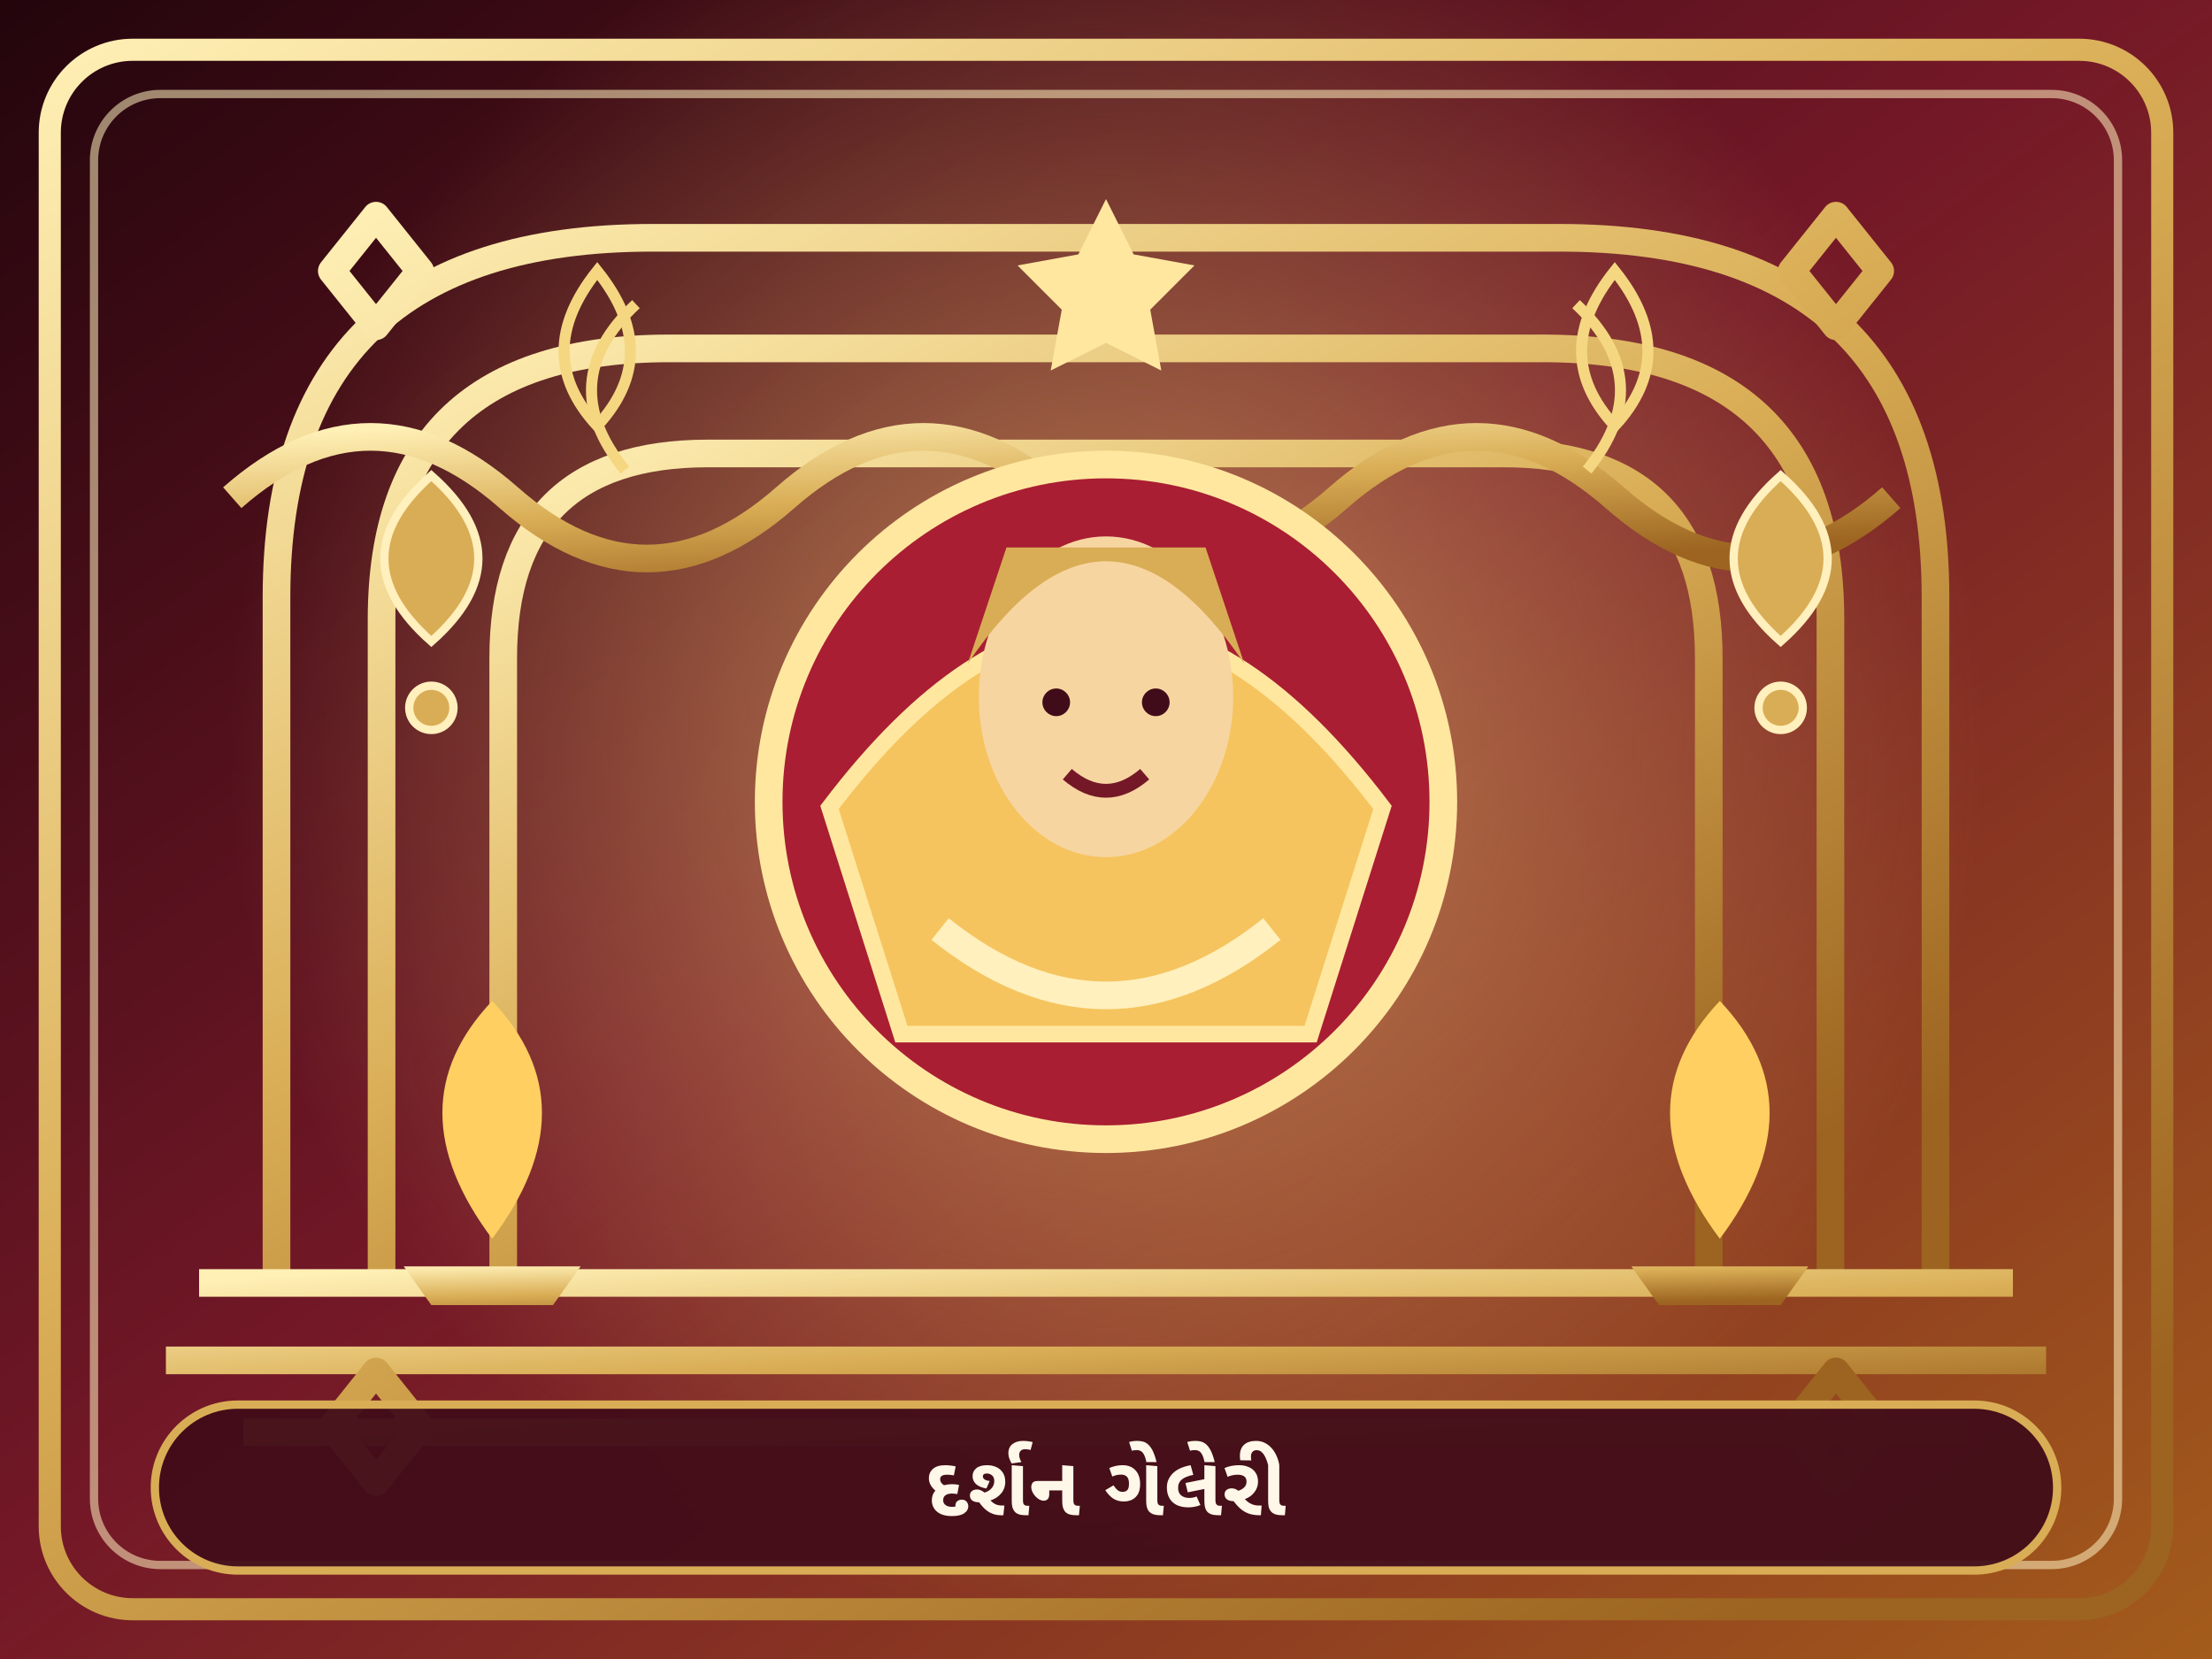
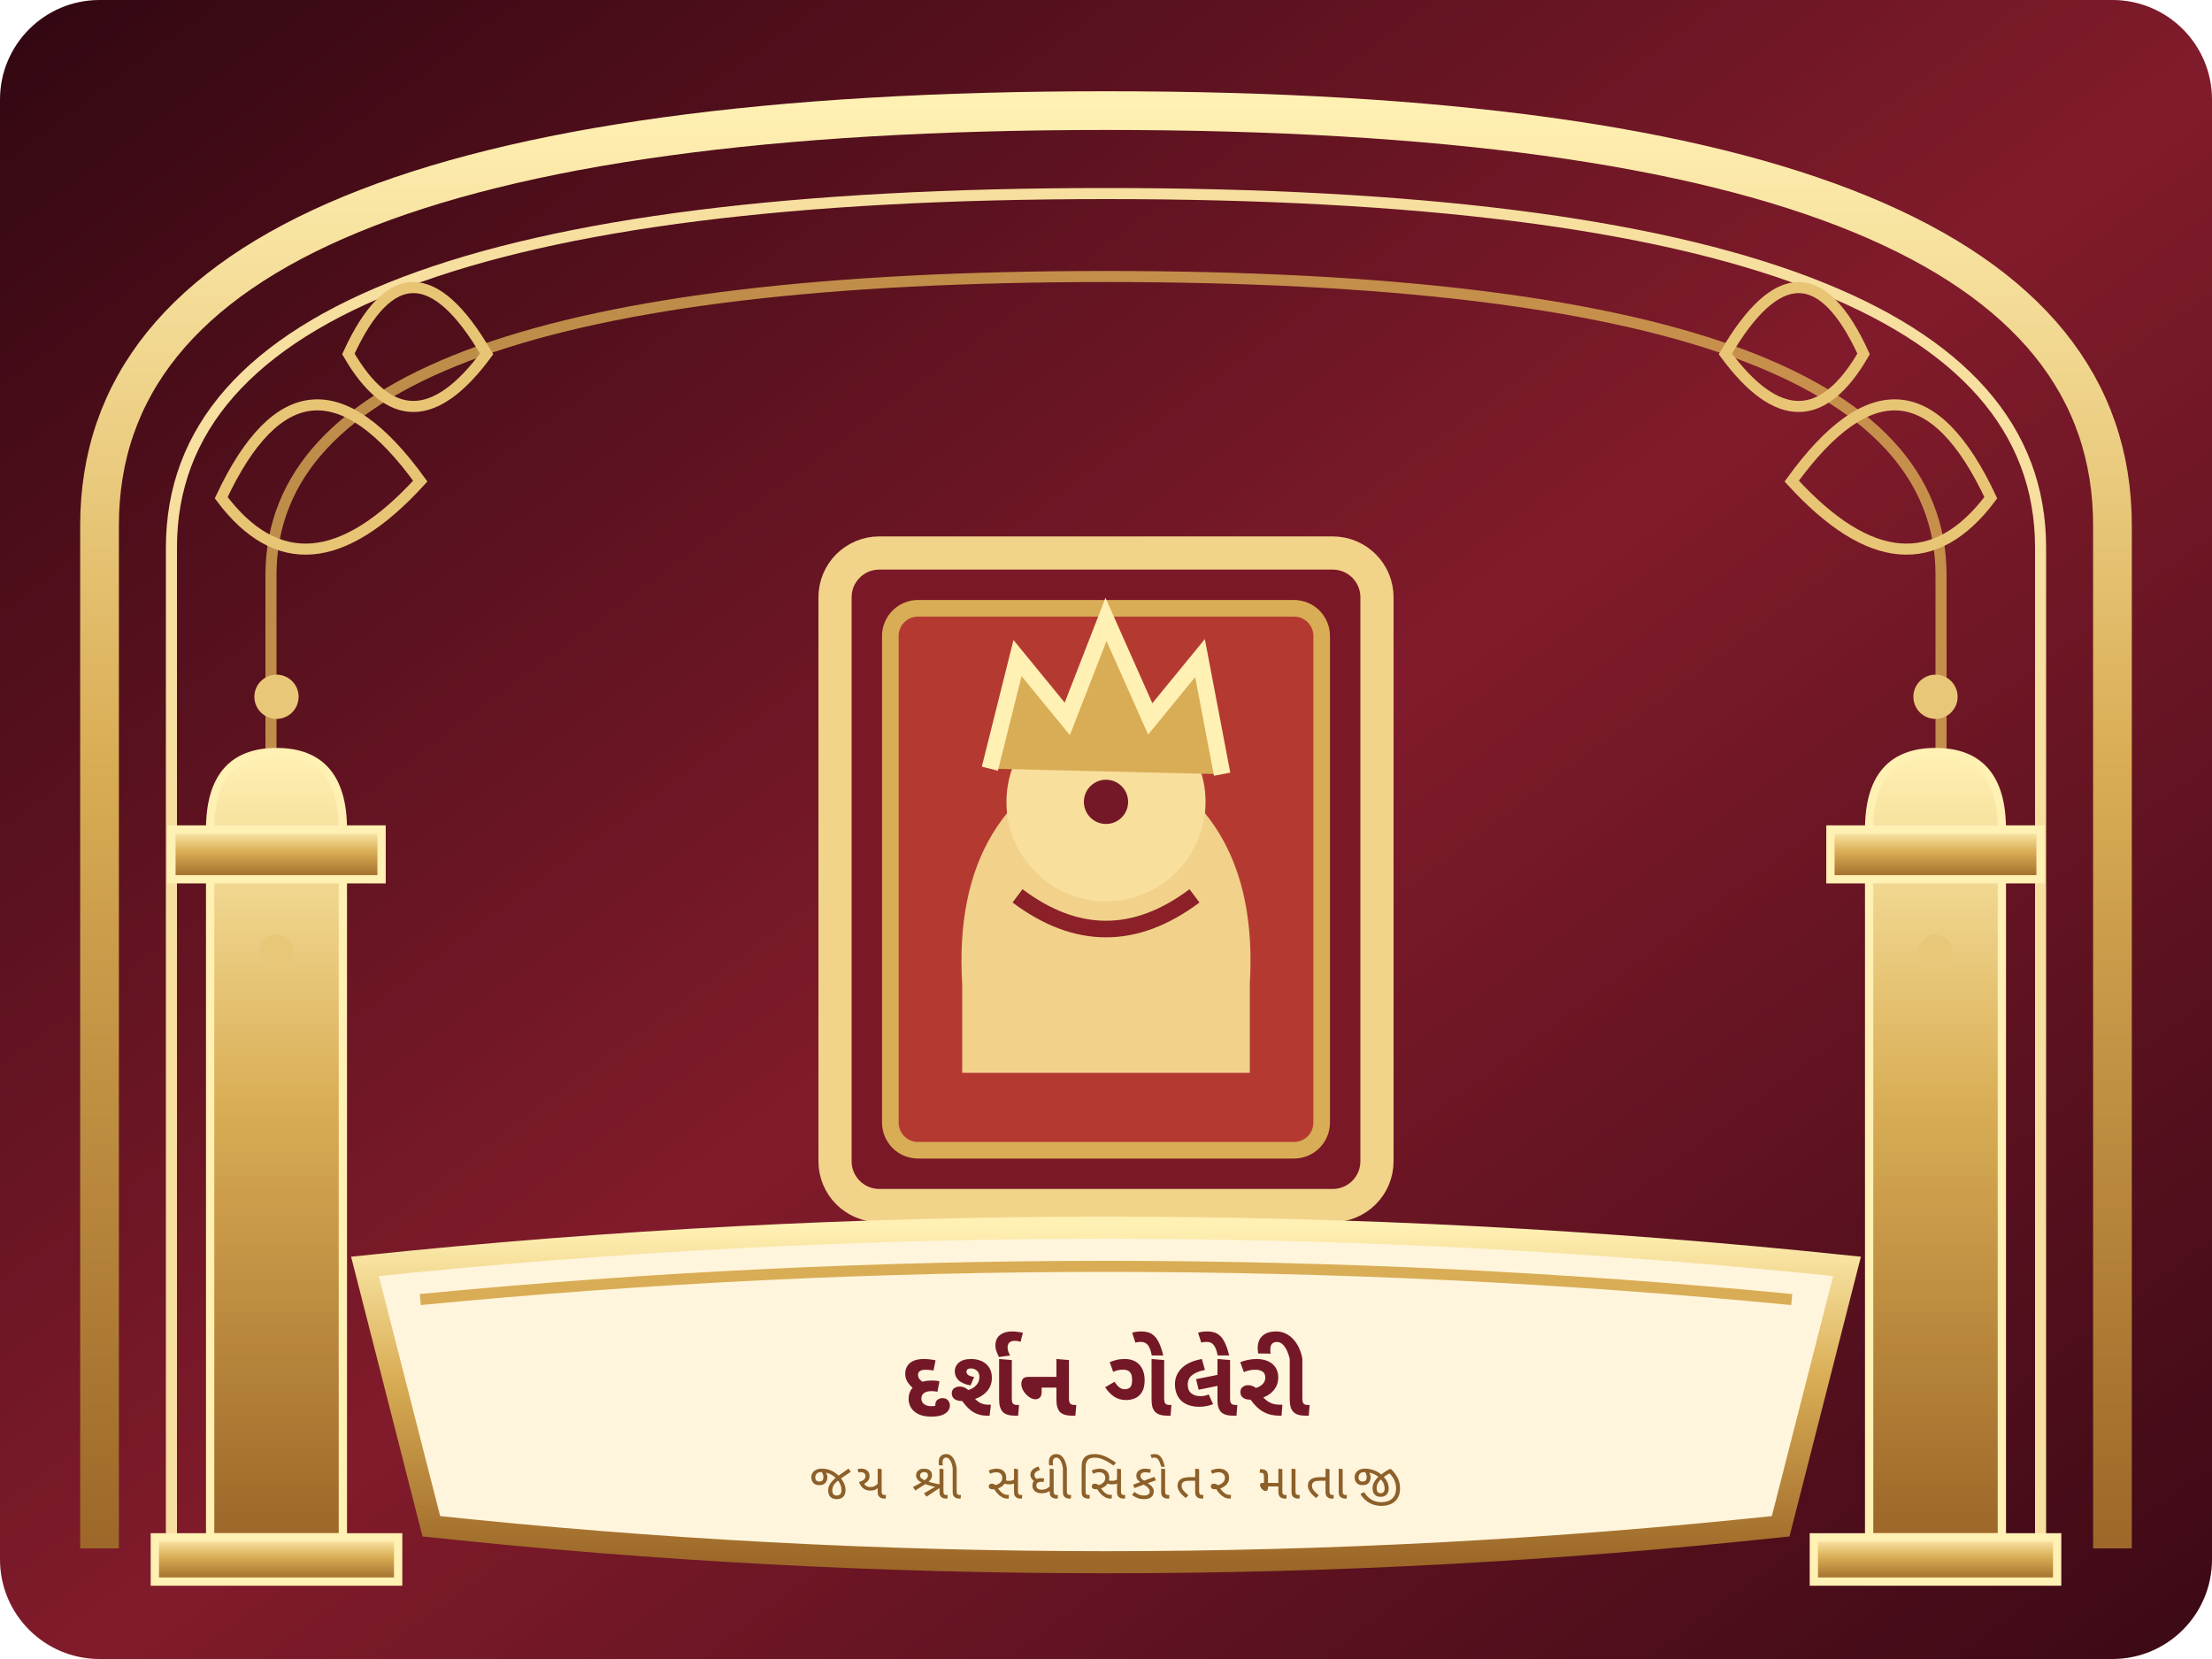
- <svg xmlns="http://www.w3.org/2000/svg" viewBox="0 0 400 300" role="img" aria-label="માતાજીનાં દર્શન">
+ <svg xmlns="http://www.w3.org/2000/svg" viewBox="0 0 400 300" role="img" aria-label="દર્શન ગેલેરી">
  <defs>
    <linearGradient id="bg" x1="0" y1="0" x2="1" y2="1">
-       <stop stop-color="#23050c" />
-       <stop offset=".48" stop-color="#741827" />
-       <stop offset="1" stop-color="#a45c1b" />
+       <stop stop-color="#310711" />
+       <stop offset=".52" stop-color="#811b2b" />
+       <stop offset="1" stop-color="#3b0915" />
    </linearGradient>
-     <linearGradient id="gold" x1="0" y1="0" x2="0.8" y2="1">
-       <stop stop-color="#fff0b6" />
-       <stop offset=".5" stop-color="#d9ad55" />
-       <stop offset="1" stop-color="#9c6420" />
+     <linearGradient id="gold" x1="0" y1="0" x2="0" y2="1">
+       <stop stop-color="#fff0b3" />
+       <stop offset=".45" stop-color="#d9ad55" />
+       <stop offset="1" stop-color="#9c6728" />
    </linearGradient>
-     <radialGradient id="glow">
-       <stop stop-color="#ffdc7a" stop-opacity=".55" />
-       <stop offset="1" stop-color="#ffdc7a" stop-opacity="0" />
-     </radialGradient>
  </defs>
-   <rect width="400" height="300" fill="url(#bg)" />
-   <circle cx="200" cy="135" r="160" fill="url(#glow)" />
-   <rect x="9" y="9" width="382" height="282" rx="15" fill="none" stroke="url(#gold)" stroke-width="4" />
-   <rect x="17" y="17" width="366" height="266" rx="12" fill="none" stroke="#fff0bd" stroke-opacity=".55" stroke-width="1.5" />
-   <g fill="none" stroke="url(#gold)" stroke-width="5" stroke-linejoin="round">
-     <path d="M50 231V108Q50 43 118 43H282Q350 43 350 108V231" />
-     <path d="M69 231V112Q69 63 121 63H279Q331 63 331 112V231" />
-     <path d="M91 231V119Q91 82 128 82H272Q309 82 309 119V231" />
-     <path d="M36 232h328M30 246h340M44 259h312" />
-     <path d="M42 90q25-22 50 0t50 0 50 0 50 0 50 0 50 0" />
-     <path d="M68 39l8 10-8 10-8-10zM332 39l8 10-8 10-8-10zM68 248l8 10-8 10-8-10zM332 248l8 10-8 10-8-10z" />
+   <rect width="400" height="300" rx="18" fill="url(#bg)" />
+   <path d="M18 280 V95 Q18 20 200 20 Q382 20 382 95 V280" fill="none" stroke="url(#gold)" stroke-width="7" />
+   <path d="M31 280 V99 Q31 35 200 35 Q369 35 369 99 V280" fill="none" stroke="#f7dfa0" stroke-width="2" />
+   <path d="M49 280 V104 Q49 50 200 50 Q351 50 351 104 V280" fill="none" stroke="#d9ad55" stroke-width="2" opacity=".8" />
+   <g fill="none" stroke="#e7c575" stroke-width="2">
+     <path d="M40 90 Q55 58 76 87 Q55 110 40 90Z" />
+     <path d="M360 90 Q345 58 324 87 Q345 110 360 90Z" />
+     <path d="M63 64 Q74 40 88 64 Q74 83 63 64Z" />
+     <path d="M337 64 Q326 40 312 64 Q326 83 337 64Z" />
  </g>
-   <g fill="#d9ad55" stroke="#fff0bd" stroke-width="1.5">
-     <path d="M78 116q-17-15 0-30 17 15 0 30z" />
-     <path d="M322 116q-17-15 0-30 17 15 0 30z" />
-     <circle cx="78" cy="128" r="4" />
-     <circle cx="322" cy="128" r="4" />
+   <g fill="url(#gold)" stroke="#fff0b4" stroke-width="1.5">
+     <path d="M38 278 V150 Q38 136 50 136 Q62 136 62 150 V278Z" />
+     <path d="M338 278 V150 Q338 136 350 136 Q362 136 362 150 V278Z" />
+     <path d="M31 150 H69 V159 H31Z" />
+     <path d="M331 150 H369 V159 H331Z" />
+     <path d="M28 278 H72 V286 H28Z" />
+     <path d="M328 278 H372 V286 H328Z" />
  </g>
-   <g fill="none" stroke="#f5d782" stroke-width="2">
-     <path d="M108 49q-12 15 0 28 12-13 0-28zm184 0q-12 15 0 28 12-13 0-28z" />
-     <path d="M115 55q-15 14-2 30m172-30q15 14 2 30" />
+   <g fill="#e9c779">
+     <circle cx="50" cy="126" r="4" />
+     <circle cx="350" cy="126" r="4" />
+     <circle cx="50" cy="172" r="3" />
+     <circle cx="350" cy="172" r="3" />
  </g>
  <g>
-     <circle cx="200" cy="145" r="61" fill="#a91e32" stroke="#ffe7a0" stroke-width="5" />
-     <path d="M150 146q50-66 100 0l-13 41h-74z" fill="#f5c45e" stroke="#ffe7a0" stroke-width="3" />
-     <ellipse cx="200" cy="126" rx="23" ry="29" fill="#f7d5a1" />
-     <path d="M175 120q25-37 50 0l-7-21h-36z" fill="#d9ad55" />
-     <circle cx="191" cy="127" r="2.5" fill="#410c19" />
-     <circle cx="209" cy="127" r="2.5" fill="#410c19" />
-     <path d="M193 140q7 6 14 0" stroke="#741827" stroke-width="2.5" fill="none" />
-     <path d="M170 168q30 24 60 0" stroke="#fff0bd" stroke-width="5" fill="none" />
+     <rect x="151" y="100" width="98" height="118" rx="8" fill="#7b1827" stroke="#f1d38a" stroke-width="6" />
+     <rect x="161" y="110" width="78" height="98" rx="5" fill="#b43a31" stroke="#d9ad55" stroke-width="3" />
+     <path d="M174 178 Q172 145 200 135 Q228 145 226 178 L226 194 L174 194Z" fill="#f2d18b" />
+     <circle cx="200" cy="145" r="18" fill="#f8df9c" />
+     <path d="M179 139 L184 119 L193 130 L200 112 L208 130 L217 119 L221 140" fill="#d9ad55" stroke="#fff0b4" stroke-width="3" />
+     <circle cx="200" cy="145" r="4" fill="#741827" />
+     <path d="M184 162 Q200 174 216 162" stroke="#8b2028" stroke-width="3" fill="none" />
  </g>
-   <g>
-     <path d="M89 224q-18-24 0-43 18 19 0 43zM311 224q-18-24 0-43 18 19 0 43z" fill="#ffcf62" />
-     <path d="M73 229h32l-5 7H78zM295 229h32l-5 7h-22z" fill="url(#gold)" />
-     <path d="M200 36l5 10 11 2-8 8 2 11-10-5-10 5 2-11-8-8 11-2z" fill="#ffe7a0" />
-   </g>
-   <g aria-label="દર્શન ગેલેરી">
-     <rect x="28" y="254" width="344" height="30" rx="15" fill="#410c19" fill-opacity=".94" stroke="#d9ad55" stroke-width="1.5" />
-     <text x="200" y="274" text-anchor="middle" font-family="Noto Sans Gujarati, Shruti, sans-serif" font-size="15" font-weight="700" fill="#fff8e9">દર્શન ગેલેરી</text>
-   </g>
+   <path d="M66 229 Q200 215 334 229 L322 276 Q200 289 78 276Z" fill="#fff5dc" stroke="url(#gold)" stroke-width="4" />
+   <path d="M76 235 Q200 223 324 235" fill="none" stroke="#d9ad55" stroke-width="2" />
+   <text x="200" y="256" text-anchor="middle" font-family="Noto Sans Gujarati, Shruti, sans-serif" font-size="17" font-weight="700" fill="#741827">દર્શન ગેલેરી</text>
+   <text x="200" y="271" text-anchor="middle" font-family="Noto Sans Gujarati, Shruti, sans-serif" font-size="9" letter-spacing="1" fill="#8d602a">જય શ્રી સધીસિકોતર માતાજી</text>
</svg>
